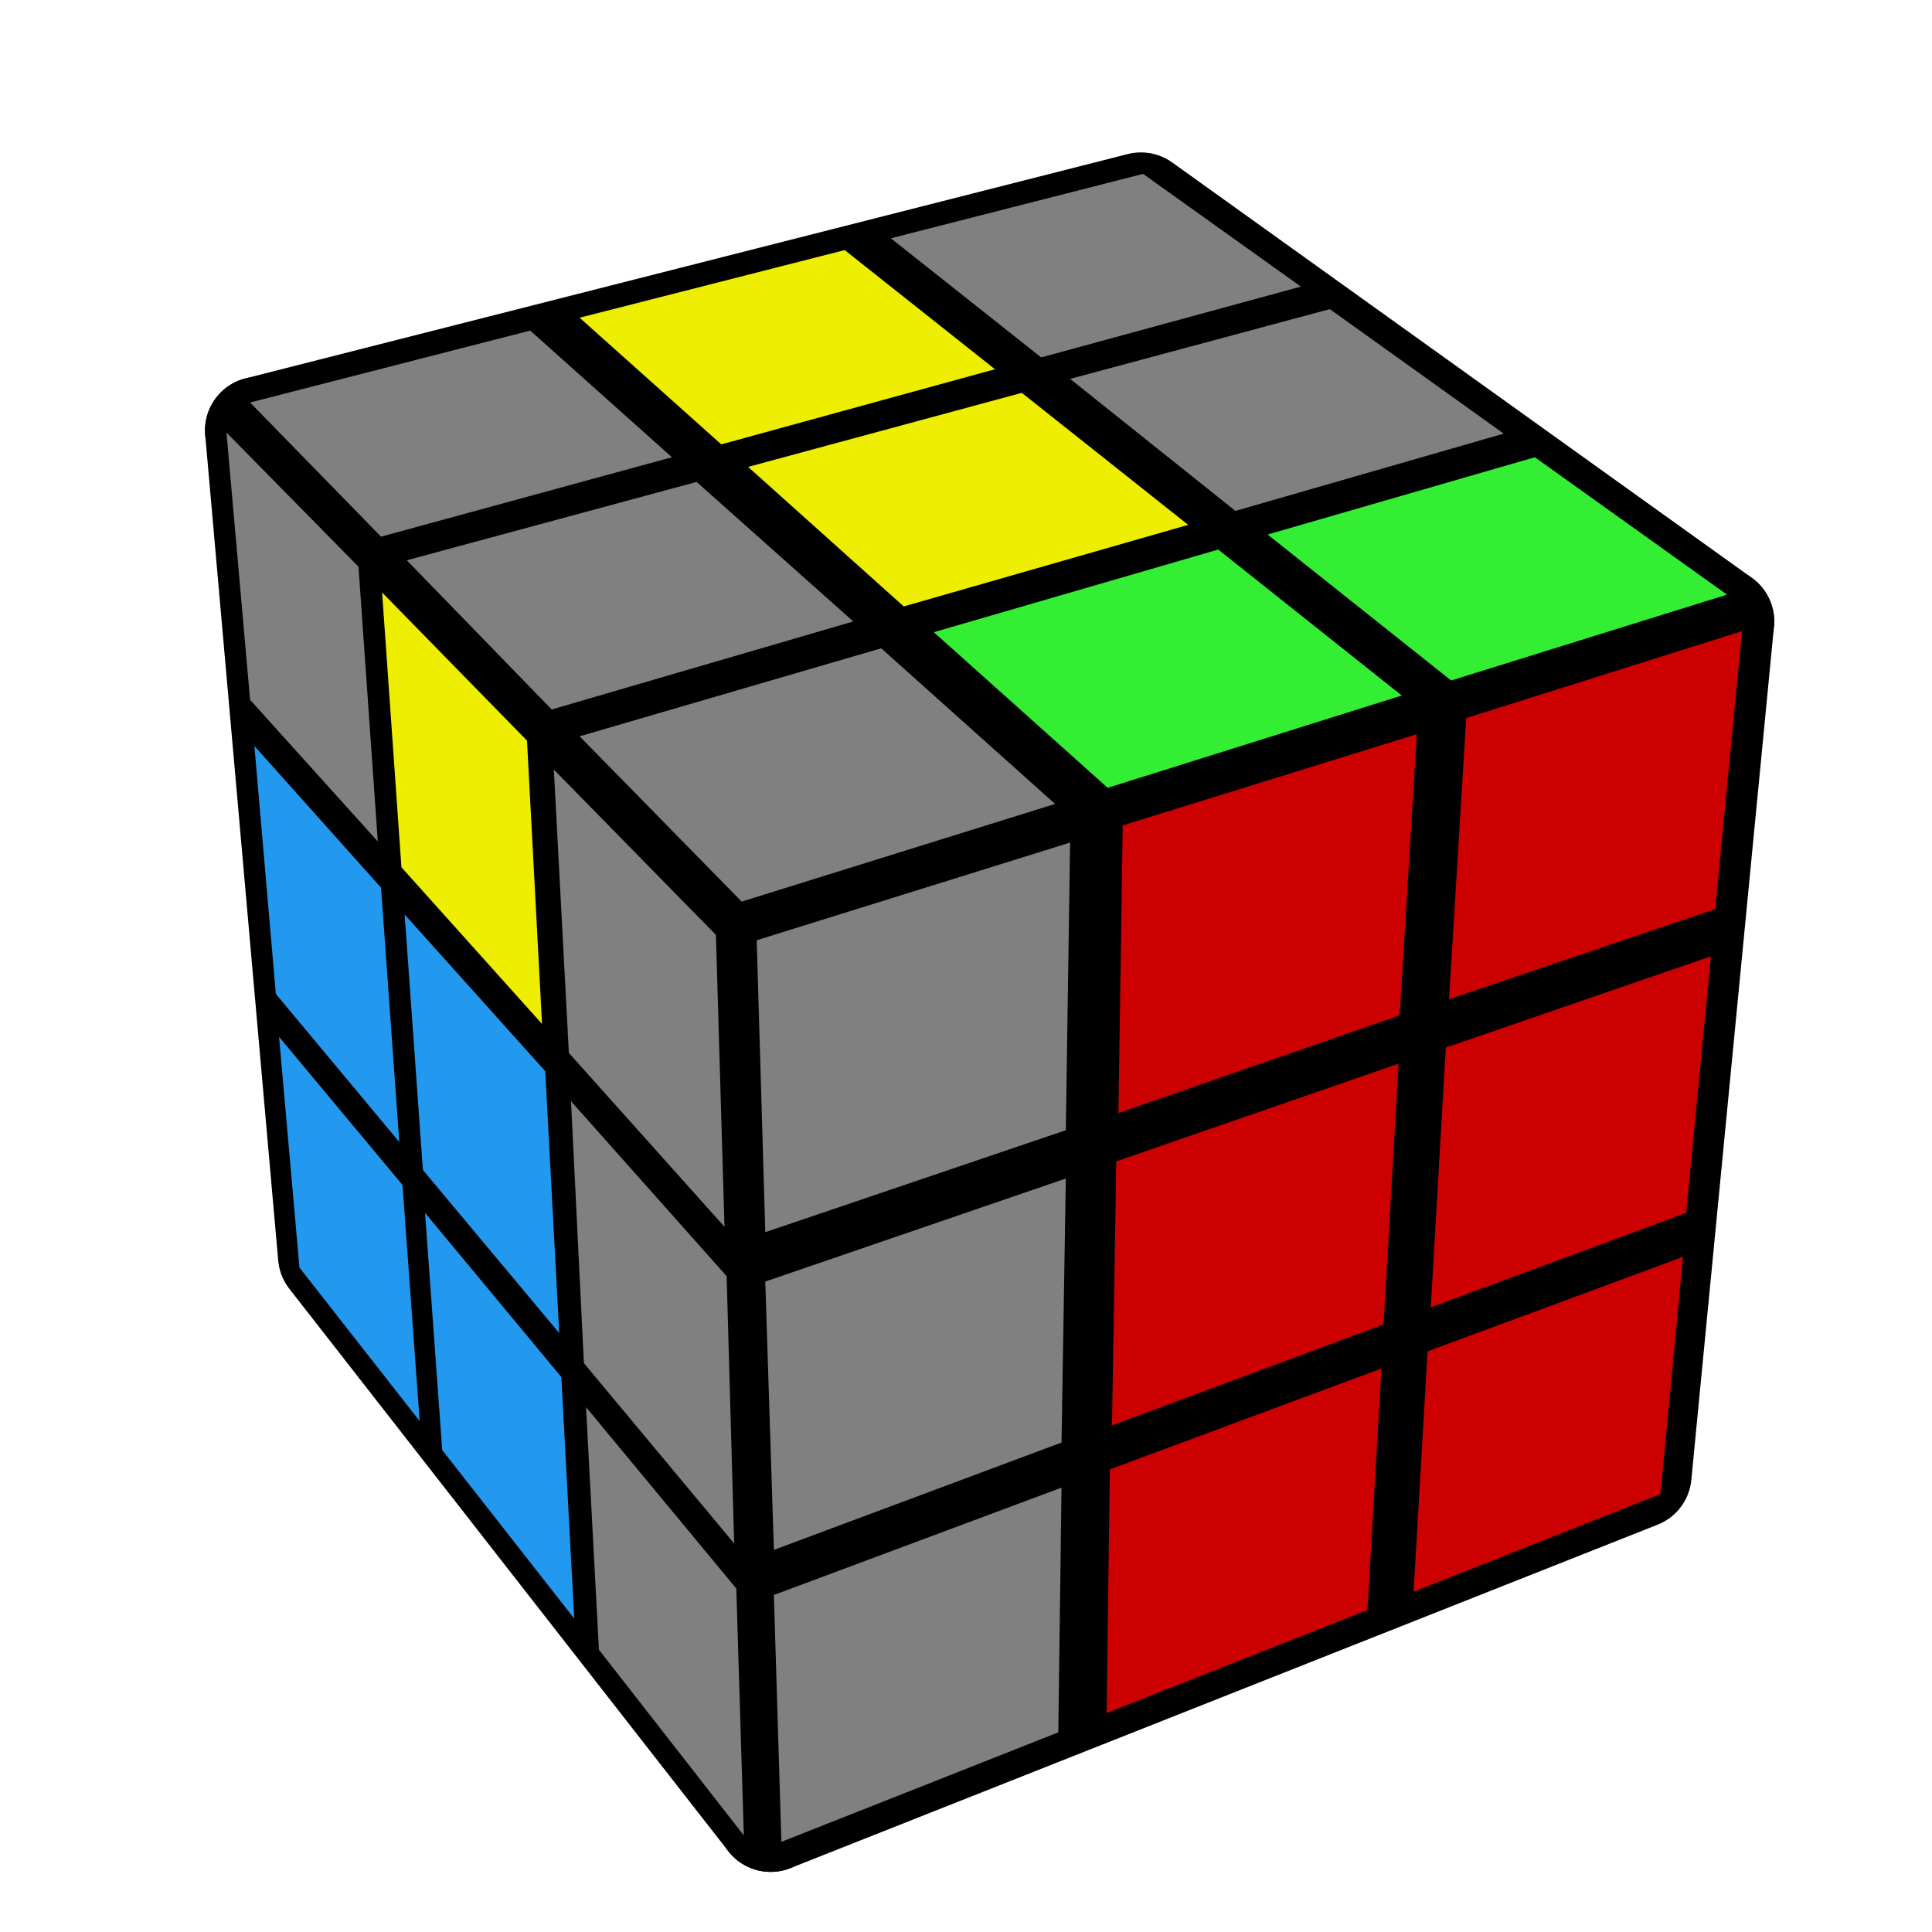
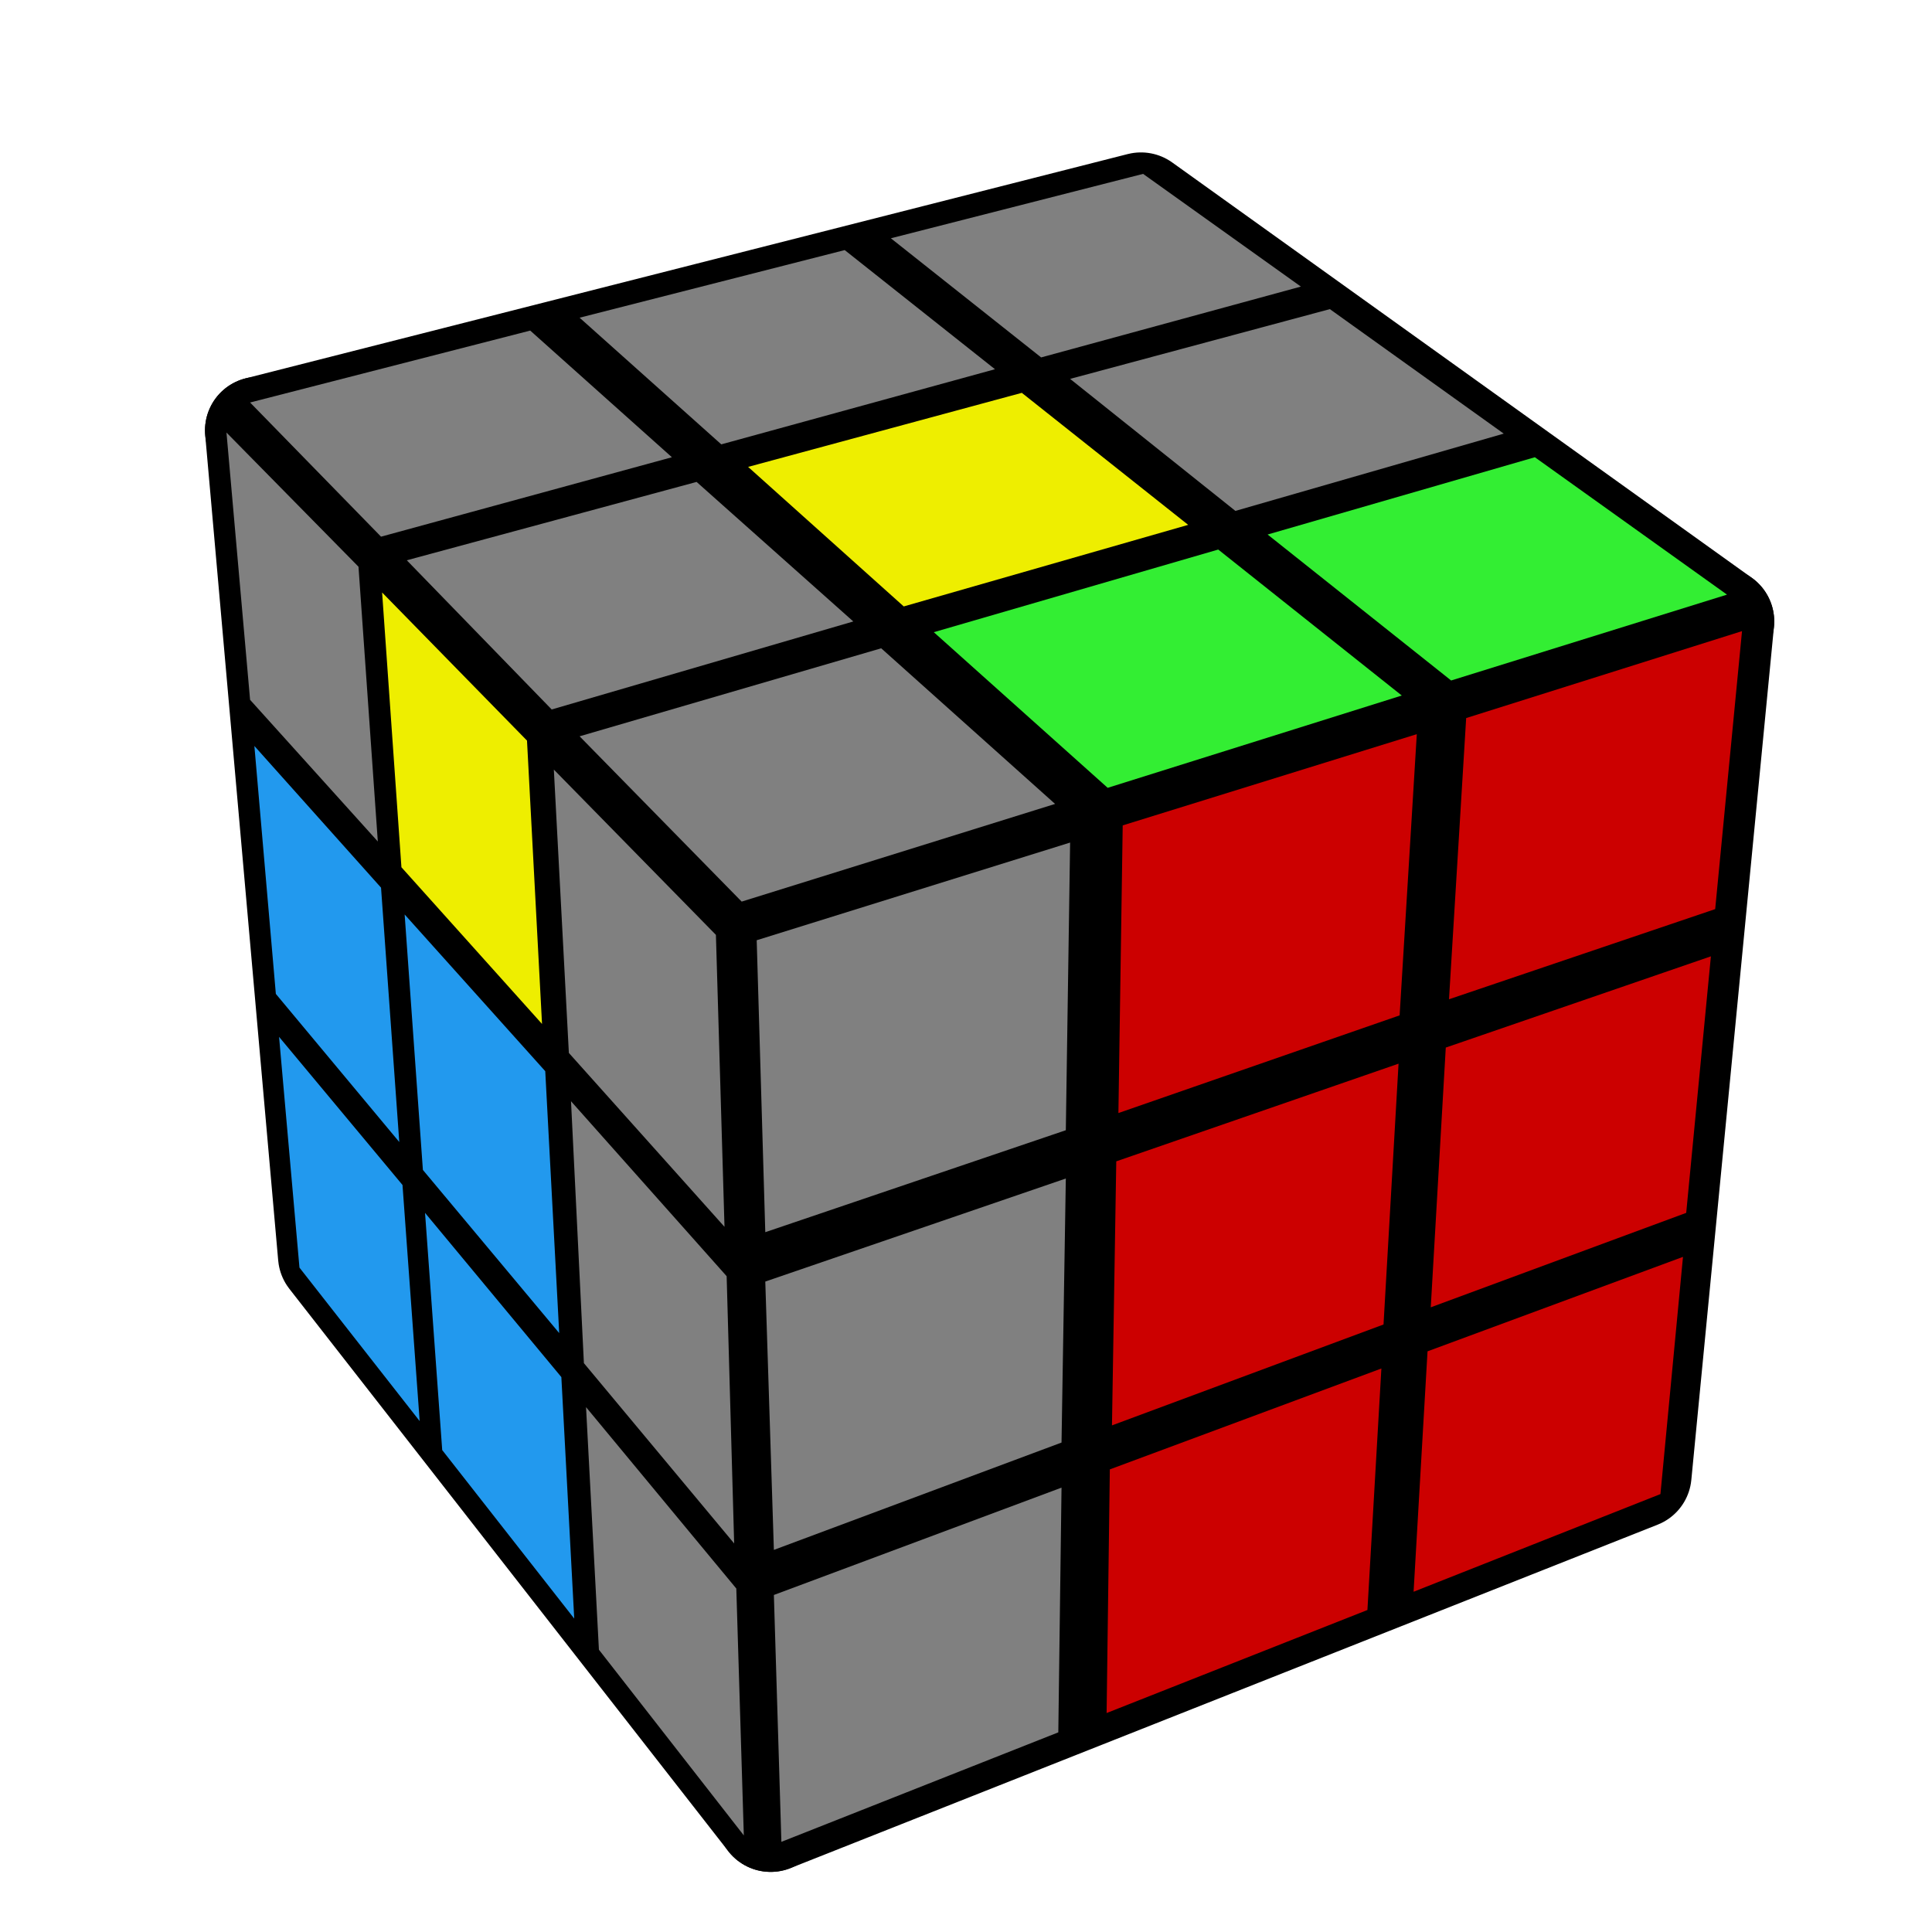
<svg xmlns="http://www.w3.org/2000/svg" version="1.1" width="640" height="640" viewBox="-0.9 -0.9 1.8 1.8">
  <g style="stroke-width:0.1;stroke-linejoin:round;opacity:1">
    <polygon fill="#000000" stroke="#000000" points="-0.659,-0.499 -0.207,-0.037 -0.182,0.794 -0.591,0.27" />
    <polygon fill="#000000" stroke="#000000" points="0.163,-0.708 0.703,-0.321 -0.207,-0.037 -0.659,-0.499" />
    <polygon fill="#000000" stroke="#000000" points="-0.207,-0.037 0.703,-0.321 0.626,0.474 -0.182,0.794" />
  </g>
  <g style="opacity:1;stroke-opacity:0.5;stroke-width:0;stroke-linejoin:round">
    <polygon fill="#808080" stroke="#000000" points="-0.689,-0.497 -0.566,-0.372 -0.548,-0.116 -0.667,-0.248" />
    <polygon fill="#eeee00" stroke="#000000" points="-0.544,-0.348 -0.409,-0.21 -0.395,0.054 -0.526,-0.092" />
    <polygon fill="#808080" stroke="#000000" points="-0.384,-0.183 -0.233,-0.029 -0.225,0.243 -0.37,0.081" />
    <polygon fill="#2299ee" stroke="#000000" points="-0.663,-0.205 -0.545,-0.073 -0.528,0.164 -0.643,0.026" />
    <polygon fill="#2299ee" stroke="#000000" points="-0.523,-0.048 -0.392,0.098 -0.379,0.342 -0.506,0.19" />
    <polygon fill="#808080" stroke="#000000" points="-0.368,0.126 -0.223,0.289 -0.216,0.538 -0.356,0.37" />
    <polygon fill="#2299ee" stroke="#000000" points="-0.64,0.066 -0.525,0.204 -0.509,0.424 -0.621,0.281" />
    <polygon fill="#2299ee" stroke="#000000" points="-0.504,0.23 -0.377,0.383 -0.365,0.608 -0.488,0.451" />
    <polygon fill="#808080" stroke="#000000" points="-0.354,0.411 -0.214,0.58 -0.207,0.81 -0.342,0.637" />
    <polygon fill="#808080" stroke="#000000" points="0.165,-0.738 0.312,-0.633 0.07,-0.567 -0.07,-0.678" />
    <polygon fill="#808080" stroke="#000000" points="0.339,-0.612 0.501,-0.496 0.251,-0.424 0.097,-0.547" />
    <polygon fill="#33ee33" stroke="#000000" points="0.53,-0.474 0.709,-0.346 0.452,-0.266 0.281,-0.402" />
-     <polygon fill="#eeee00" stroke="#000000" points="-0.113,-0.667 0.027,-0.556 -0.228,-0.486 -0.36,-0.604" />
+     <polygon fill="#808080" stroke="#000000" points="-0.113,-0.667 0.027,-0.556 -0.228,-0.486 -0.36,-0.604" />
    <polygon fill="#eeee00" stroke="#000000" points="0.052,-0.534 0.207,-0.411 -0.058,-0.335 -0.203,-0.465" />
    <polygon fill="#33ee33" stroke="#000000" points="0.235,-0.388 0.406,-0.252 0.132,-0.166 -0.03,-0.311" />
    <polygon fill="#808080" stroke="#000000" points="-0.406,-0.592 -0.274,-0.474 -0.545,-0.4 -0.667,-0.525" />
    <polygon fill="#808080" stroke="#000000" points="-0.251,-0.451 -0.105,-0.321 -0.386,-0.239 -0.521,-0.378" />
    <polygon fill="#808080" stroke="#000000" points="-0.079,-0.296 0.083,-0.151 -0.209,-0.06 -0.36,-0.214" />
    <polygon fill="#808080" stroke="#000000" points="-0.195,-0.024 0.097,-0.115 0.093,0.153 -0.187,0.248" />
    <polygon fill="#cc0000" stroke="#000000" points="0.146,-0.131 0.42,-0.216 0.404,0.046 0.142,0.137" />
    <polygon fill="#cc0000" stroke="#000000" points="0.466,-0.231 0.723,-0.312 0.698,-0.053 0.45,0.031" />
    <polygon fill="#808080" stroke="#000000" points="-0.187,0.294 0.093,0.198 0.089,0.444 -0.179,0.544" />
    <polygon fill="#cc0000" stroke="#000000" points="0.14,0.182 0.403,0.091 0.389,0.334 0.136,0.428" />
    <polygon fill="#cc0000" stroke="#000000" points="0.447,0.076 0.694,-0.009 0.671,0.23 0.433,0.318" />
    <polygon fill="#808080" stroke="#000000" points="-0.179,0.586 0.089,0.486 0.086,0.714 -0.172,0.816" />
    <polygon fill="#cc0000" stroke="#000000" points="0.134,0.469 0.387,0.375 0.374,0.6 0.131,0.696" />
    <polygon fill="#cc0000" stroke="#000000" points="0.43,0.359 0.668,0.271 0.647,0.492 0.417,0.583" />
  </g>
</svg>
